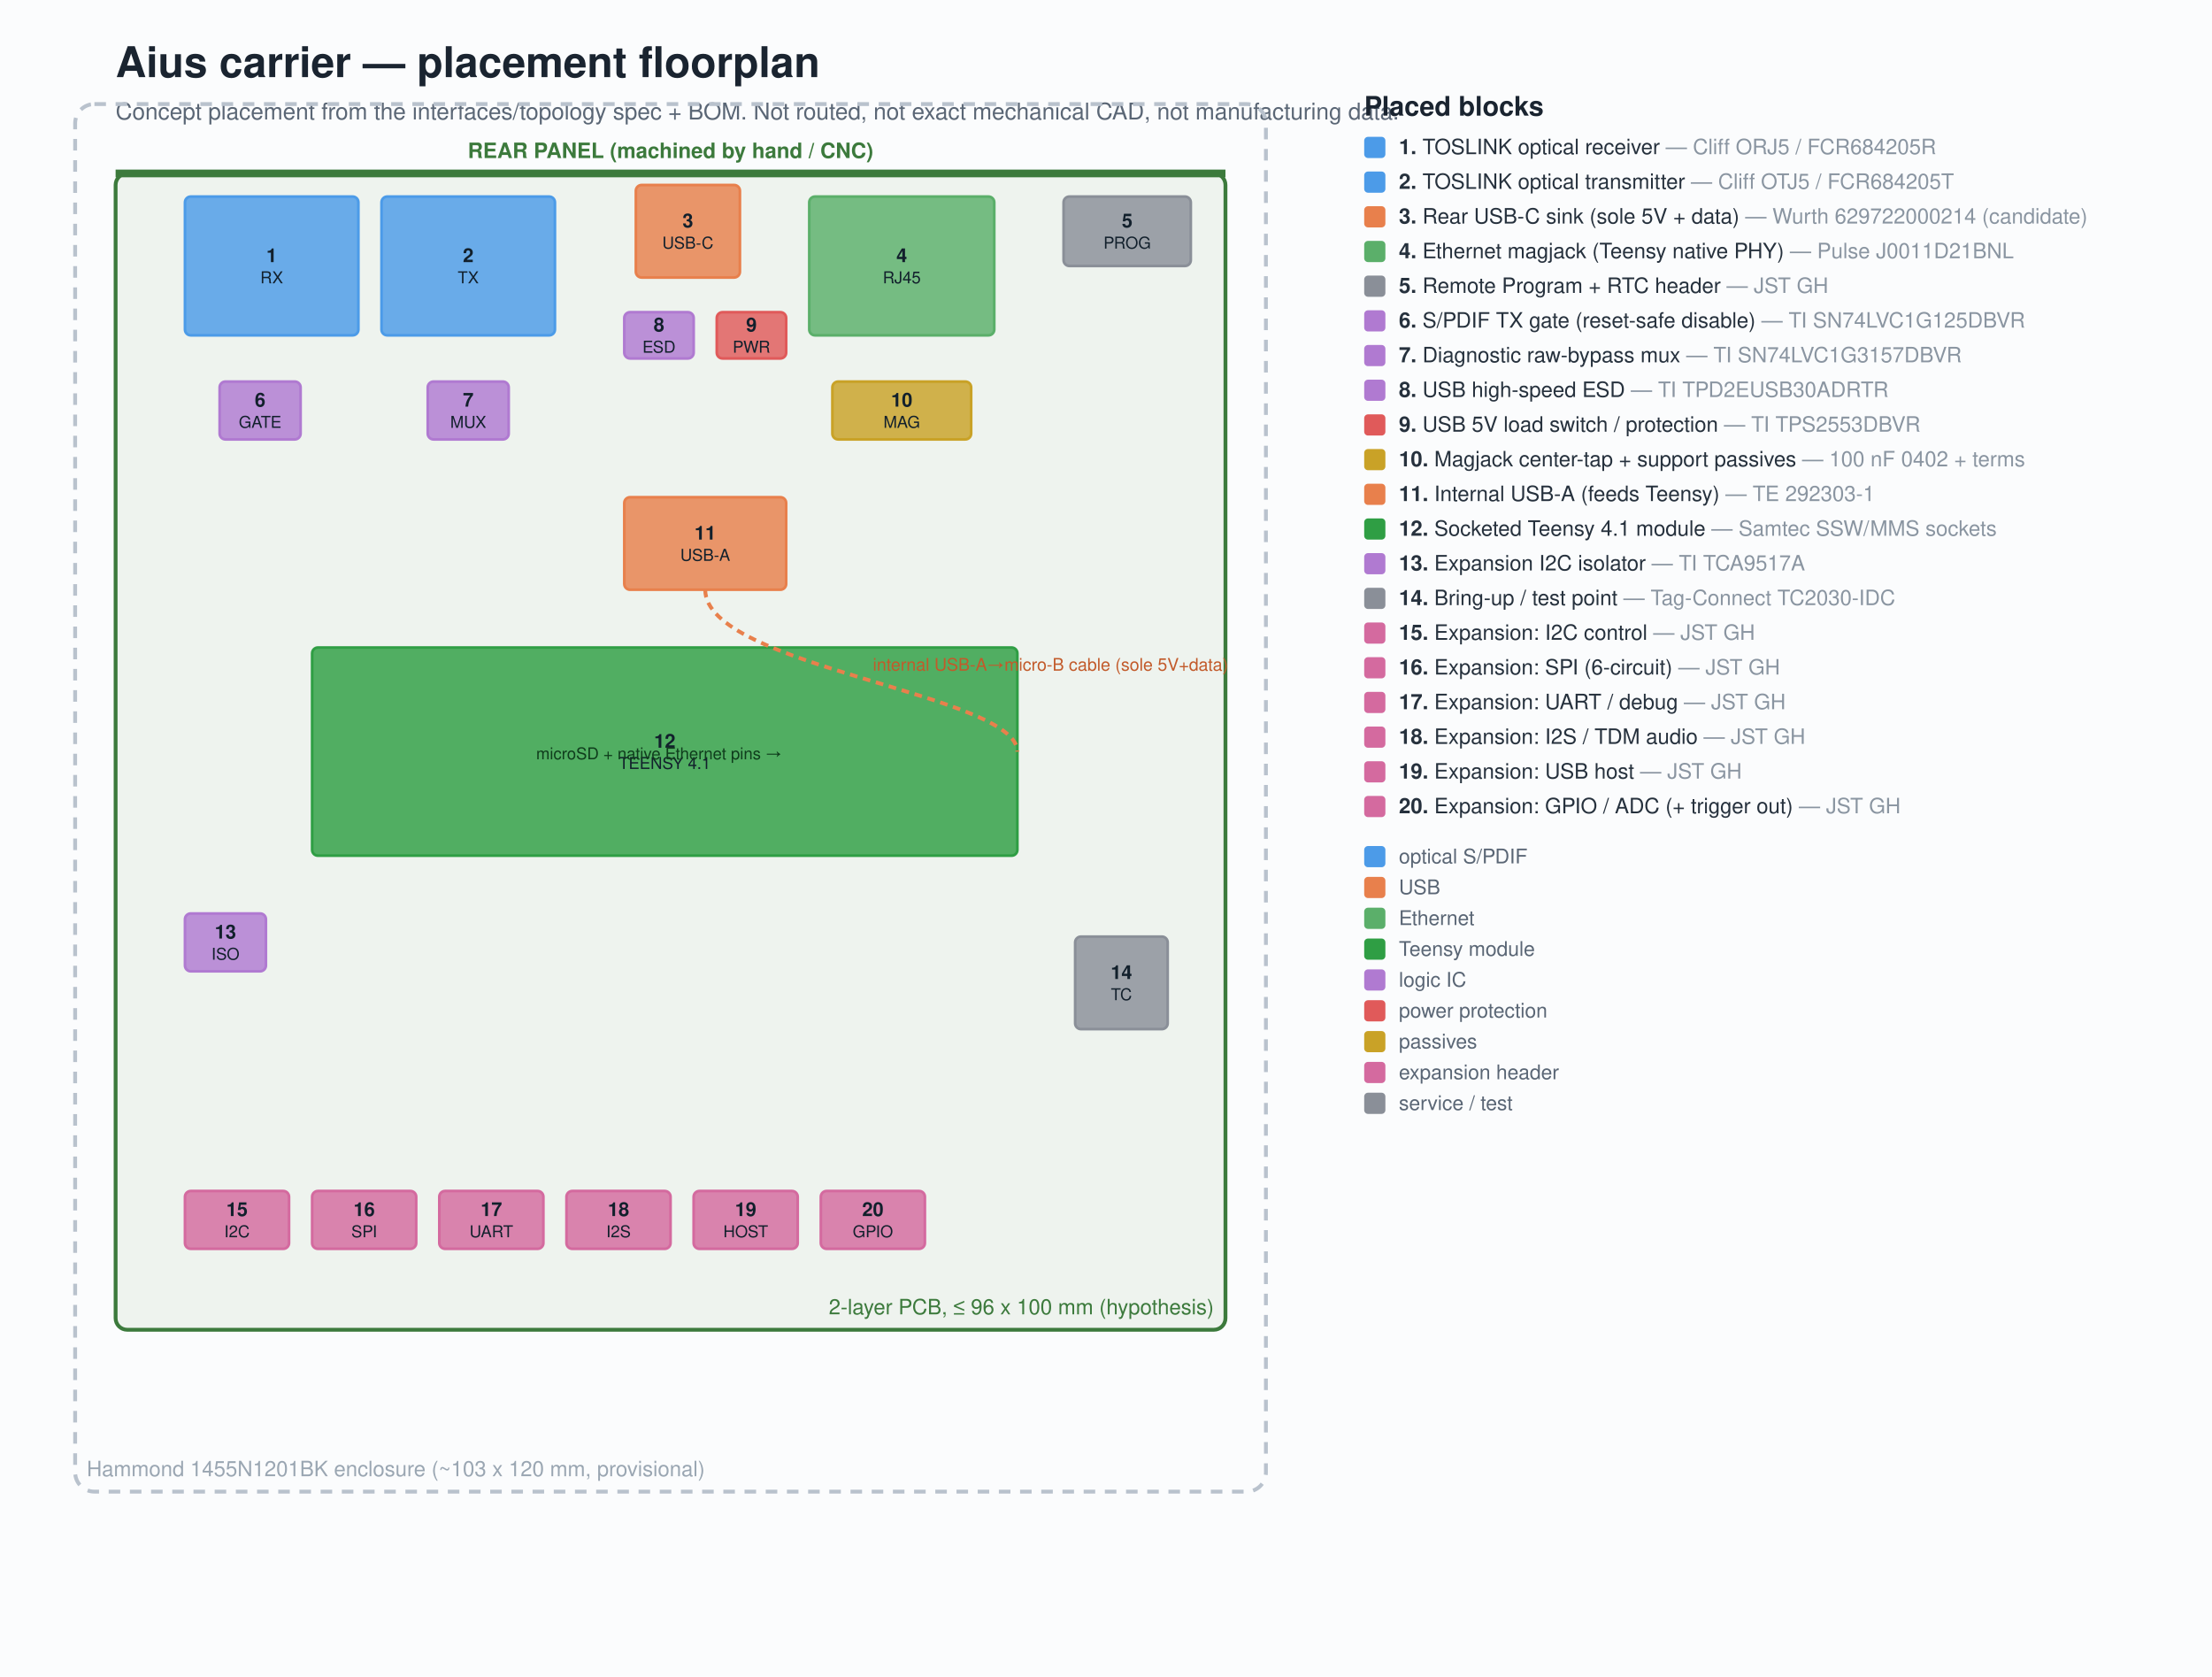
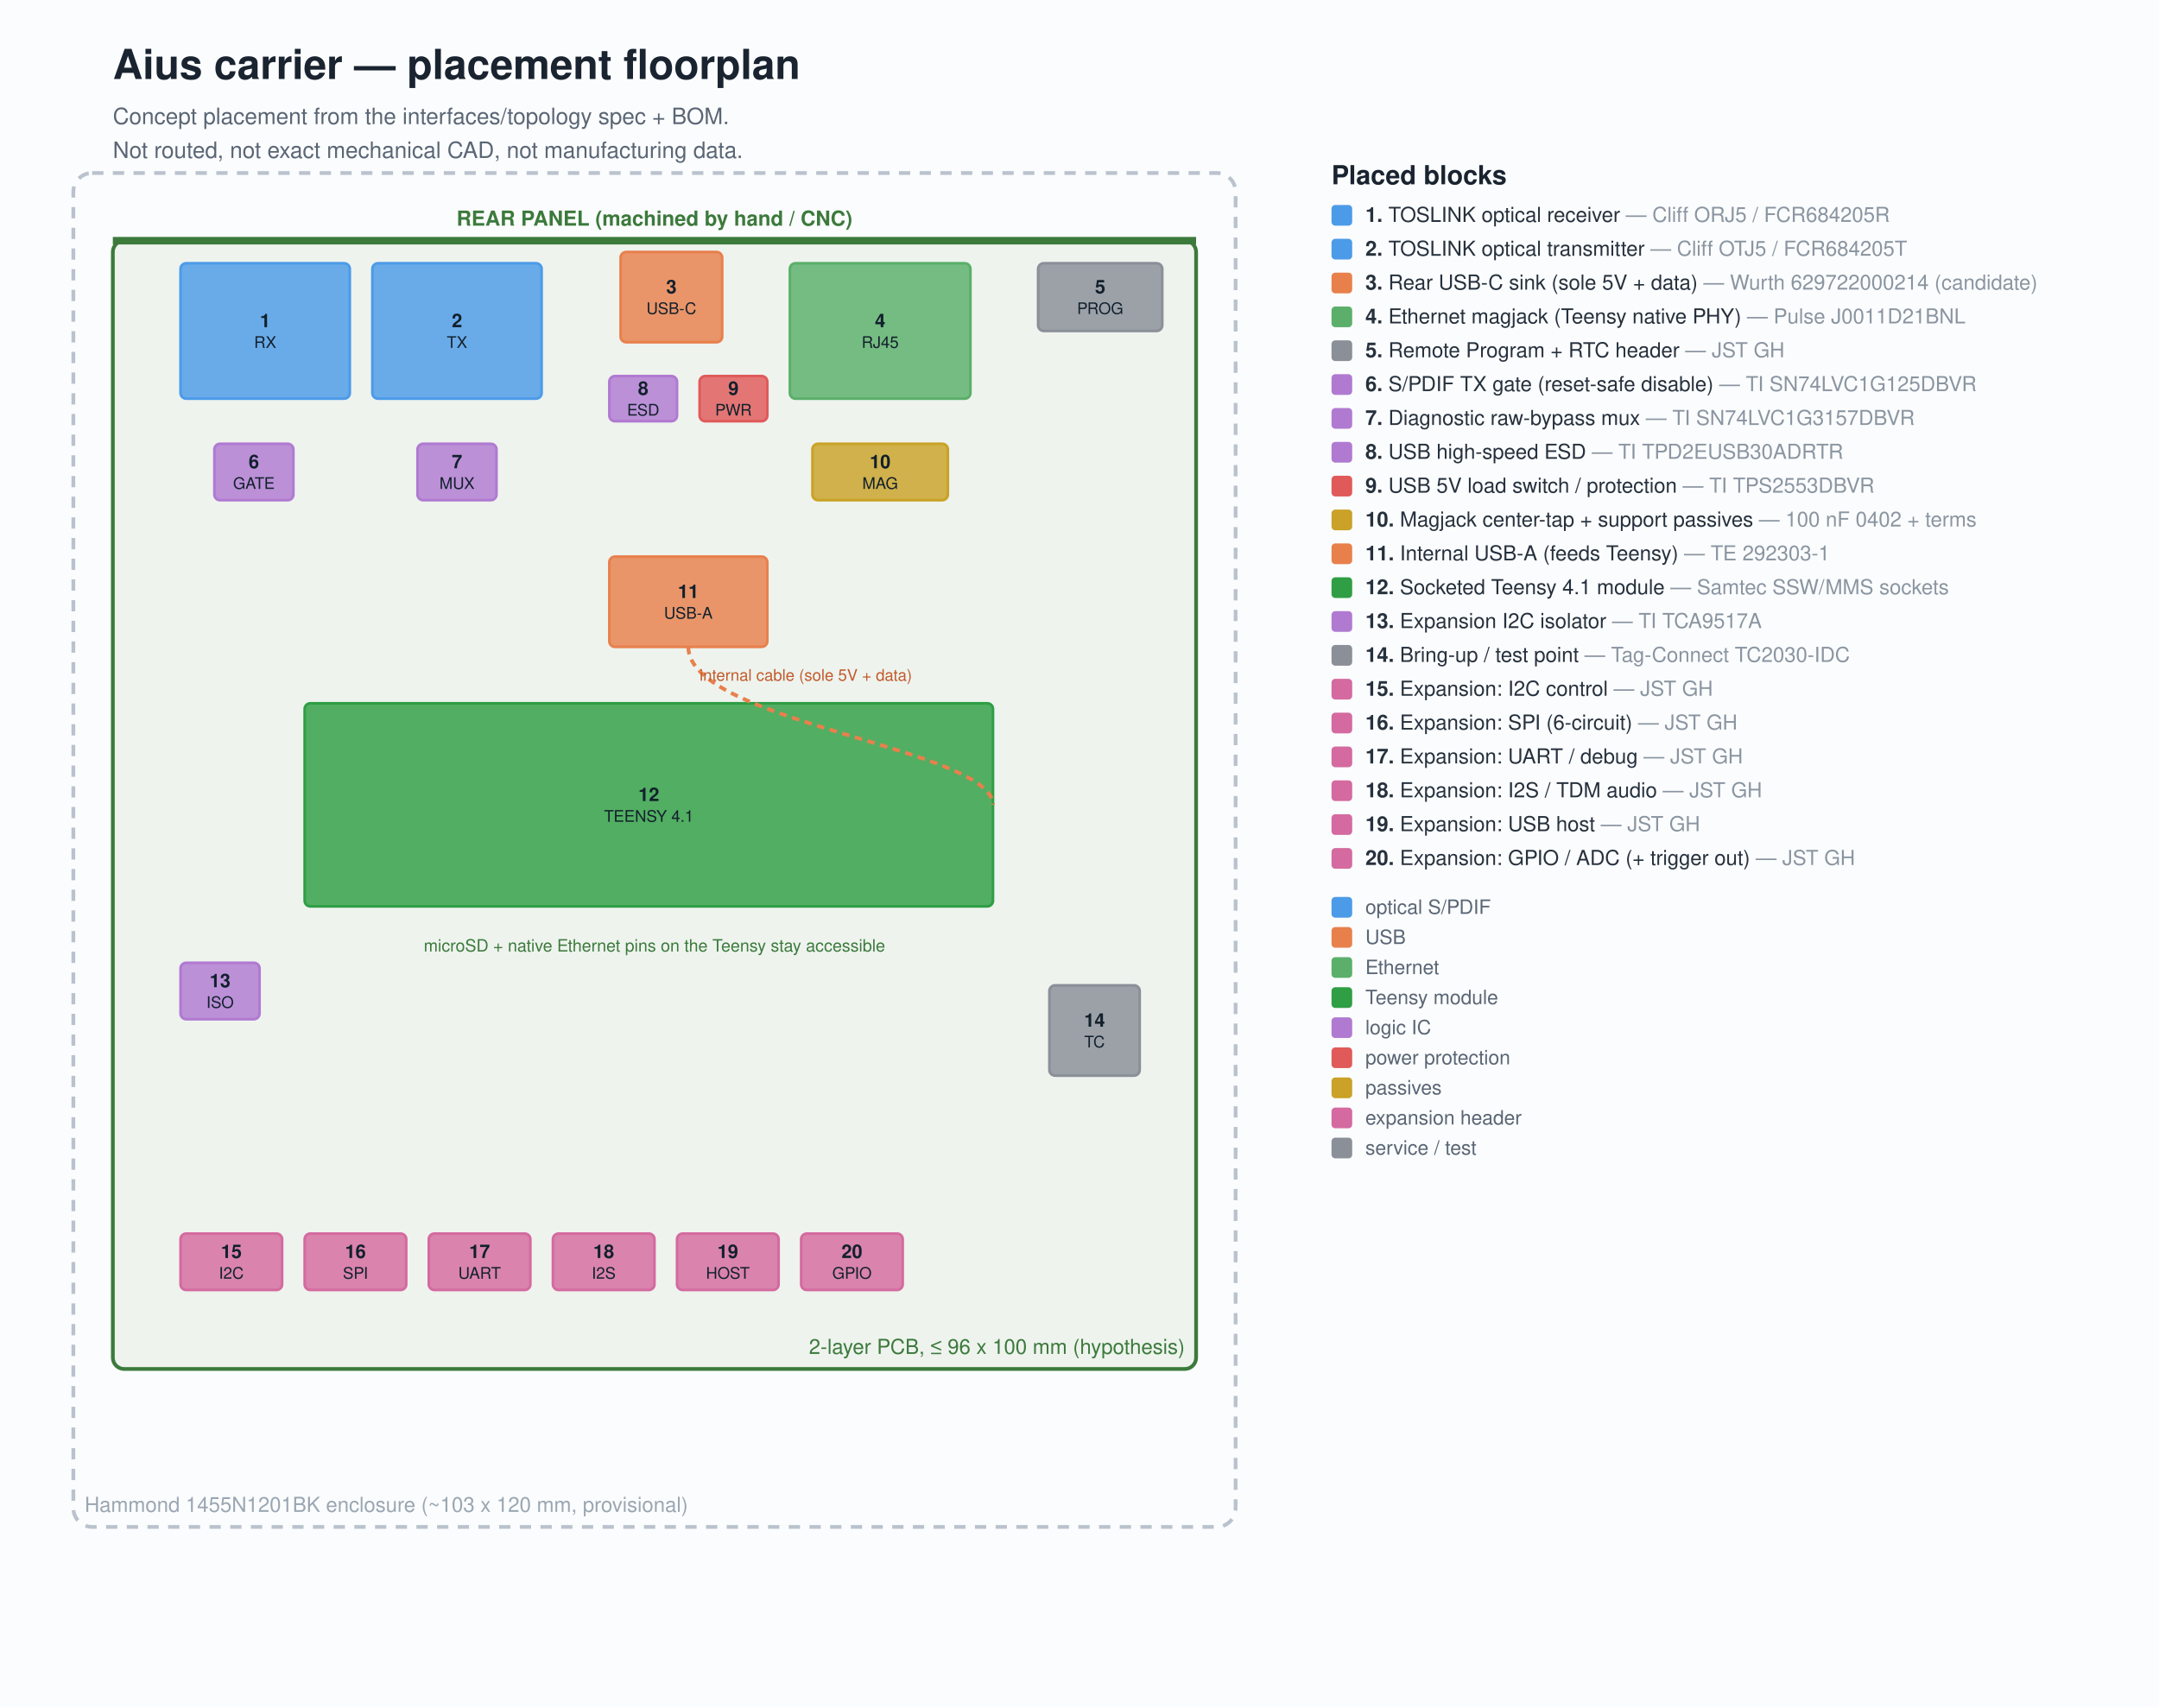
- <svg xmlns="http://www.w3.org/2000/svg" width="1148" height="870" viewBox="0 0 1148 870" font-family="Helvetica,Arial,sans-serif">
-   <rect width="1148" height="870" fill="#fbfcfd" />
-   <text x="60" y="40" font-size="22" font-weight="700" fill="#1a2430">Aius carrier — placement floorplan</text>
-   <text x="60" y="62" font-size="12" fill="#5a6675">Concept placement from the interfaces/topology spec + BOM. Not routed, not exact mechanical CAD, not manufacturing data.</text>
-   <rect x="39" y="54" width="618" height="720" rx="10" fill="none" stroke="#b9c2cd" stroke-width="2" stroke-dasharray="6 5" />
-   <text x="45" y="766" font-size="11" fill="#9aa6b2">Hammond 1455N1201BK enclosure (~103 x 120 mm, provisional)</text>
-   <rect x="60" y="90" width="576" height="600" rx="6" fill="#eef3ee" stroke="#3c7a3c" stroke-width="2" />
-   <text x="630" y="682" font-size="11" fill="#3c7a3c" text-anchor="end">2-layer PCB, ≤ 96 x 100 mm (hypothesis)</text>
-   <line x1="60" y1="90" x2="636" y2="90" stroke="#3c7a3c" stroke-width="4" />
-   <text x="348" y="82" font-size="11" fill="#3c7a3c" text-anchor="middle" font-weight="600">REAR PANEL (machined by hand / CNC)</text>
-   <rect x="96" y="102" width="90" height="72" rx="3" fill="#4C9BE8" fill-opacity="0.82" stroke="#4C9BE8" stroke-width="1.4" />
-   <text x="141" y="136" font-size="10" fill="#12202c" text-anchor="middle" font-weight="700">1</text>
-   <text x="141" y="147" font-size="8.5" fill="#12202c" text-anchor="middle">RX</text>
-   <rect x="198" y="102" width="90" height="72" rx="3" fill="#4C9BE8" fill-opacity="0.82" stroke="#4C9BE8" stroke-width="1.4" />
-   <text x="243" y="136" font-size="10" fill="#12202c" text-anchor="middle" font-weight="700">2</text>
-   <text x="243" y="147" font-size="8.5" fill="#12202c" text-anchor="middle">TX</text>
-   <rect x="330" y="96" width="54" height="48" rx="3" fill="#E8804C" fill-opacity="0.82" stroke="#E8804C" stroke-width="1.4" />
-   <text x="357" y="118" font-size="10" fill="#12202c" text-anchor="middle" font-weight="700">3</text>
-   <text x="357" y="129" font-size="8.5" fill="#12202c" text-anchor="middle">USB-C</text>
-   <rect x="420" y="102" width="96" height="72" rx="3" fill="#5BAF6A" fill-opacity="0.82" stroke="#5BAF6A" stroke-width="1.4" />
-   <text x="468" y="136" font-size="10" fill="#12202c" text-anchor="middle" font-weight="700">4</text>
-   <text x="468" y="147" font-size="8.5" fill="#12202c" text-anchor="middle">RJ45</text>
-   <rect x="552" y="102" width="66" height="36" rx="3" fill="#8A8F98" fill-opacity="0.82" stroke="#8A8F98" stroke-width="1.4" />
-   <text x="585" y="118" font-size="10" fill="#12202c" text-anchor="middle" font-weight="700">5</text>
-   <text x="585" y="129" font-size="8.5" fill="#12202c" text-anchor="middle">PROG</text>
-   <rect x="114" y="198" width="42" height="30" rx="3" fill="#B07AD1" fill-opacity="0.82" stroke="#B07AD1" stroke-width="1.4" />
-   <text x="135" y="211" font-size="10" fill="#12202c" text-anchor="middle" font-weight="700">6</text>
-   <text x="135" y="222" font-size="8.5" fill="#12202c" text-anchor="middle">GATE</text>
-   <rect x="222" y="198" width="42" height="30" rx="3" fill="#B07AD1" fill-opacity="0.82" stroke="#B07AD1" stroke-width="1.4" />
-   <text x="243" y="211" font-size="10" fill="#12202c" text-anchor="middle" font-weight="700">7</text>
-   <text x="243" y="222" font-size="8.5" fill="#12202c" text-anchor="middle">MUX</text>
-   <rect x="324" y="162" width="36" height="24" rx="3" fill="#B07AD1" fill-opacity="0.82" stroke="#B07AD1" stroke-width="1.4" />
-   <text x="342" y="172" font-size="10" fill="#12202c" text-anchor="middle" font-weight="700">8</text>
-   <text x="342" y="183" font-size="8.5" fill="#12202c" text-anchor="middle">ESD</text>
-   <rect x="372" y="162" width="36" height="24" rx="3" fill="#E05A5A" fill-opacity="0.82" stroke="#E05A5A" stroke-width="1.4" />
-   <text x="390" y="172" font-size="10" fill="#12202c" text-anchor="middle" font-weight="700">9</text>
-   <text x="390" y="183" font-size="8.5" fill="#12202c" text-anchor="middle">PWR</text>
-   <rect x="432" y="198" width="72" height="30" rx="3" fill="#C9A227" fill-opacity="0.82" stroke="#C9A227" stroke-width="1.4" />
-   <text x="468" y="211" font-size="10" fill="#12202c" text-anchor="middle" font-weight="700">10</text>
-   <text x="468" y="222" font-size="8.5" fill="#12202c" text-anchor="middle">MAG</text>
-   <rect x="324" y="258" width="84" height="48" rx="3" fill="#E8804C" fill-opacity="0.82" stroke="#E8804C" stroke-width="1.4" />
-   <text x="366" y="280" font-size="10" fill="#12202c" text-anchor="middle" font-weight="700">11</text>
-   <text x="366" y="291" font-size="8.5" fill="#12202c" text-anchor="middle">USB-A</text>
-   <rect x="162" y="336" width="366" height="108" rx="3" fill="#2F9E44" fill-opacity="0.82" stroke="#2F9E44" stroke-width="1.4" />
-   <text x="345" y="388" font-size="10" fill="#12202c" text-anchor="middle" font-weight="700">12</text>
-   <text x="345" y="399" font-size="8.5" fill="#12202c" text-anchor="middle">TEENSY 4.1</text>
-   <rect x="96" y="474" width="42" height="30" rx="3" fill="#B07AD1" fill-opacity="0.82" stroke="#B07AD1" stroke-width="1.4" />
-   <text x="117" y="487" font-size="10" fill="#12202c" text-anchor="middle" font-weight="700">13</text>
-   <text x="117" y="498" font-size="8.5" fill="#12202c" text-anchor="middle">ISO</text>
-   <rect x="558" y="486" width="48" height="48" rx="3" fill="#8A8F98" fill-opacity="0.82" stroke="#8A8F98" stroke-width="1.4" />
-   <text x="582" y="508" font-size="10" fill="#12202c" text-anchor="middle" font-weight="700">14</text>
-   <text x="582" y="519" font-size="8.5" fill="#12202c" text-anchor="middle">TC</text>
-   <rect x="96" y="618" width="54" height="30" rx="3" fill="#D46A9F" fill-opacity="0.82" stroke="#D46A9F" stroke-width="1.4" />
-   <text x="123" y="631" font-size="10" fill="#12202c" text-anchor="middle" font-weight="700">15</text>
-   <text x="123" y="642" font-size="8.5" fill="#12202c" text-anchor="middle">I2C</text>
-   <rect x="162" y="618" width="54" height="30" rx="3" fill="#D46A9F" fill-opacity="0.82" stroke="#D46A9F" stroke-width="1.4" />
-   <text x="189" y="631" font-size="10" fill="#12202c" text-anchor="middle" font-weight="700">16</text>
-   <text x="189" y="642" font-size="8.5" fill="#12202c" text-anchor="middle">SPI</text>
-   <rect x="228" y="618" width="54" height="30" rx="3" fill="#D46A9F" fill-opacity="0.82" stroke="#D46A9F" stroke-width="1.4" />
-   <text x="255" y="631" font-size="10" fill="#12202c" text-anchor="middle" font-weight="700">17</text>
-   <text x="255" y="642" font-size="8.5" fill="#12202c" text-anchor="middle">UART</text>
-   <rect x="294" y="618" width="54" height="30" rx="3" fill="#D46A9F" fill-opacity="0.82" stroke="#D46A9F" stroke-width="1.4" />
-   <text x="321" y="631" font-size="10" fill="#12202c" text-anchor="middle" font-weight="700">18</text>
-   <text x="321" y="642" font-size="8.5" fill="#12202c" text-anchor="middle">I2S</text>
-   <rect x="360" y="618" width="54" height="30" rx="3" fill="#D46A9F" fill-opacity="0.82" stroke="#D46A9F" stroke-width="1.4" />
-   <text x="387" y="631" font-size="10" fill="#12202c" text-anchor="middle" font-weight="700">19</text>
-   <text x="387" y="642" font-size="8.5" fill="#12202c" text-anchor="middle">HOST</text>
-   <rect x="426" y="618" width="54" height="30" rx="3" fill="#D46A9F" fill-opacity="0.82" stroke="#D46A9F" stroke-width="1.4" />
-   <text x="453" y="631" font-size="10" fill="#12202c" text-anchor="middle" font-weight="700">20</text>
-   <text x="453" y="642" font-size="8.5" fill="#12202c" text-anchor="middle">GPIO</text>
-   <path d="M366,306 C366,346 528,360 528,390" fill="none" stroke="#E8804C" stroke-width="2" stroke-dasharray="4 3" />
-   <text x="453" y="348" font-size="9" fill="#c25a2a">internal USB-A→micro-B cable (sole 5V+data)</text>
-   <text x="342" y="394" font-size="8.5" fill="#0f3d1c" text-anchor="middle">microSD + native Ethernet pins →</text>
-   <text x="708.0" y="60" font-size="14" font-weight="700" fill="#1a2430">Placed blocks</text>
-   <rect x="708.0" y="71" width="11" height="11" rx="2" fill="#4C9BE8" />
-   <text x="726.0" y="80" font-size="11" fill="#26313d">
+ <svg xmlns="http://www.w3.org/2000/svg" width="1148" height="908" viewBox="0 0 1148 908" font-family="Helvetica,Arial,sans-serif">
+   <rect width="1148" height="908" fill="#fbfcfd" />
+   <text x="60" y="42" font-size="22" font-weight="700" fill="#1a2430">Aius carrier — placement floorplan</text>
+   <text x="60" y="66" font-size="12" fill="#5a6675">Concept placement from the interfaces/topology spec + BOM.</text>
+   <text x="60" y="84" font-size="12" fill="#5a6675">Not routed, not exact mechanical CAD, not manufacturing data.</text>
+   <rect x="39" y="92" width="618" height="720" rx="10" fill="none" stroke="#b9c2cd" stroke-width="2" stroke-dasharray="6 5" />
+   <text x="45" y="804" font-size="11" fill="#9aa6b2">Hammond 1455N1201BK enclosure (~103 x 120 mm, provisional)</text>
+   <rect x="60" y="128" width="576" height="600" rx="6" fill="#eef3ee" stroke="#3c7a3c" stroke-width="2" />
+   <text x="630" y="720" font-size="11" fill="#3c7a3c" text-anchor="end">2-layer PCB, ≤ 96 x 100 mm (hypothesis)</text>
+   <line x1="60" y1="128" x2="636" y2="128" stroke="#3c7a3c" stroke-width="4" />
+   <text x="348" y="120" font-size="11" fill="#3c7a3c" text-anchor="middle" font-weight="600">REAR PANEL (machined by hand / CNC)</text>
+   <rect x="96" y="140" width="90" height="72" rx="3" fill="#4C9BE8" fill-opacity="0.82" stroke="#4C9BE8" stroke-width="1.4" />
+   <text x="141" y="174" font-size="10" fill="#12202c" text-anchor="middle" font-weight="700">1</text>
+   <text x="141" y="185" font-size="8.5" fill="#12202c" text-anchor="middle">RX</text>
+   <rect x="198" y="140" width="90" height="72" rx="3" fill="#4C9BE8" fill-opacity="0.82" stroke="#4C9BE8" stroke-width="1.4" />
+   <text x="243" y="174" font-size="10" fill="#12202c" text-anchor="middle" font-weight="700">2</text>
+   <text x="243" y="185" font-size="8.5" fill="#12202c" text-anchor="middle">TX</text>
+   <rect x="330" y="134" width="54" height="48" rx="3" fill="#E8804C" fill-opacity="0.82" stroke="#E8804C" stroke-width="1.4" />
+   <text x="357" y="156" font-size="10" fill="#12202c" text-anchor="middle" font-weight="700">3</text>
+   <text x="357" y="167" font-size="8.5" fill="#12202c" text-anchor="middle">USB-C</text>
+   <rect x="420" y="140" width="96" height="72" rx="3" fill="#5BAF6A" fill-opacity="0.82" stroke="#5BAF6A" stroke-width="1.4" />
+   <text x="468" y="174" font-size="10" fill="#12202c" text-anchor="middle" font-weight="700">4</text>
+   <text x="468" y="185" font-size="8.5" fill="#12202c" text-anchor="middle">RJ45</text>
+   <rect x="552" y="140" width="66" height="36" rx="3" fill="#8A8F98" fill-opacity="0.82" stroke="#8A8F98" stroke-width="1.4" />
+   <text x="585" y="156" font-size="10" fill="#12202c" text-anchor="middle" font-weight="700">5</text>
+   <text x="585" y="167" font-size="8.5" fill="#12202c" text-anchor="middle">PROG</text>
+   <rect x="114" y="236" width="42" height="30" rx="3" fill="#B07AD1" fill-opacity="0.82" stroke="#B07AD1" stroke-width="1.4" />
+   <text x="135" y="249" font-size="10" fill="#12202c" text-anchor="middle" font-weight="700">6</text>
+   <text x="135" y="260" font-size="8.5" fill="#12202c" text-anchor="middle">GATE</text>
+   <rect x="222" y="236" width="42" height="30" rx="3" fill="#B07AD1" fill-opacity="0.82" stroke="#B07AD1" stroke-width="1.4" />
+   <text x="243" y="249" font-size="10" fill="#12202c" text-anchor="middle" font-weight="700">7</text>
+   <text x="243" y="260" font-size="8.5" fill="#12202c" text-anchor="middle">MUX</text>
+   <rect x="324" y="200" width="36" height="24" rx="3" fill="#B07AD1" fill-opacity="0.82" stroke="#B07AD1" stroke-width="1.4" />
+   <text x="342" y="210" font-size="10" fill="#12202c" text-anchor="middle" font-weight="700">8</text>
+   <text x="342" y="221" font-size="8.5" fill="#12202c" text-anchor="middle">ESD</text>
+   <rect x="372" y="200" width="36" height="24" rx="3" fill="#E05A5A" fill-opacity="0.82" stroke="#E05A5A" stroke-width="1.4" />
+   <text x="390" y="210" font-size="10" fill="#12202c" text-anchor="middle" font-weight="700">9</text>
+   <text x="390" y="221" font-size="8.5" fill="#12202c" text-anchor="middle">PWR</text>
+   <rect x="432" y="236" width="72" height="30" rx="3" fill="#C9A227" fill-opacity="0.82" stroke="#C9A227" stroke-width="1.4" />
+   <text x="468" y="249" font-size="10" fill="#12202c" text-anchor="middle" font-weight="700">10</text>
+   <text x="468" y="260" font-size="8.5" fill="#12202c" text-anchor="middle">MAG</text>
+   <rect x="324" y="296" width="84" height="48" rx="3" fill="#E8804C" fill-opacity="0.82" stroke="#E8804C" stroke-width="1.4" />
+   <text x="366" y="318" font-size="10" fill="#12202c" text-anchor="middle" font-weight="700">11</text>
+   <text x="366" y="329" font-size="8.5" fill="#12202c" text-anchor="middle">USB-A</text>
+   <rect x="162" y="374" width="366" height="108" rx="3" fill="#2F9E44" fill-opacity="0.82" stroke="#2F9E44" stroke-width="1.4" />
+   <text x="345" y="426" font-size="10" fill="#12202c" text-anchor="middle" font-weight="700">12</text>
+   <text x="345" y="437" font-size="8.5" fill="#12202c" text-anchor="middle">TEENSY 4.1</text>
+   <rect x="96" y="512" width="42" height="30" rx="3" fill="#B07AD1" fill-opacity="0.82" stroke="#B07AD1" stroke-width="1.4" />
+   <text x="117" y="525" font-size="10" fill="#12202c" text-anchor="middle" font-weight="700">13</text>
+   <text x="117" y="536" font-size="8.5" fill="#12202c" text-anchor="middle">ISO</text>
+   <rect x="558" y="524" width="48" height="48" rx="3" fill="#8A8F98" fill-opacity="0.82" stroke="#8A8F98" stroke-width="1.4" />
+   <text x="582" y="546" font-size="10" fill="#12202c" text-anchor="middle" font-weight="700">14</text>
+   <text x="582" y="557" font-size="8.5" fill="#12202c" text-anchor="middle">TC</text>
+   <rect x="96" y="656" width="54" height="30" rx="3" fill="#D46A9F" fill-opacity="0.82" stroke="#D46A9F" stroke-width="1.4" />
+   <text x="123" y="669" font-size="10" fill="#12202c" text-anchor="middle" font-weight="700">15</text>
+   <text x="123" y="680" font-size="8.5" fill="#12202c" text-anchor="middle">I2C</text>
+   <rect x="162" y="656" width="54" height="30" rx="3" fill="#D46A9F" fill-opacity="0.82" stroke="#D46A9F" stroke-width="1.4" />
+   <text x="189" y="669" font-size="10" fill="#12202c" text-anchor="middle" font-weight="700">16</text>
+   <text x="189" y="680" font-size="8.5" fill="#12202c" text-anchor="middle">SPI</text>
+   <rect x="228" y="656" width="54" height="30" rx="3" fill="#D46A9F" fill-opacity="0.82" stroke="#D46A9F" stroke-width="1.4" />
+   <text x="255" y="669" font-size="10" fill="#12202c" text-anchor="middle" font-weight="700">17</text>
+   <text x="255" y="680" font-size="8.5" fill="#12202c" text-anchor="middle">UART</text>
+   <rect x="294" y="656" width="54" height="30" rx="3" fill="#D46A9F" fill-opacity="0.82" stroke="#D46A9F" stroke-width="1.4" />
+   <text x="321" y="669" font-size="10" fill="#12202c" text-anchor="middle" font-weight="700">18</text>
+   <text x="321" y="680" font-size="8.5" fill="#12202c" text-anchor="middle">I2S</text>
+   <rect x="360" y="656" width="54" height="30" rx="3" fill="#D46A9F" fill-opacity="0.82" stroke="#D46A9F" stroke-width="1.4" />
+   <text x="387" y="669" font-size="10" fill="#12202c" text-anchor="middle" font-weight="700">19</text>
+   <text x="387" y="680" font-size="8.5" fill="#12202c" text-anchor="middle">HOST</text>
+   <rect x="426" y="656" width="54" height="30" rx="3" fill="#D46A9F" fill-opacity="0.82" stroke="#D46A9F" stroke-width="1.4" />
+   <text x="453" y="669" font-size="10" fill="#12202c" text-anchor="middle" font-weight="700">20</text>
+   <text x="453" y="680" font-size="8.5" fill="#12202c" text-anchor="middle">GPIO</text>
+   <path d="M366,344 C366,384 528,398 528,428" fill="none" stroke="#E8804C" stroke-width="2" stroke-dasharray="4 3" />
+   <text x="372" y="362" font-size="8.5" fill="#c25a2a">internal cable (sole 5V + data)</text>
+   <text x="348" y="506" font-size="9" fill="#3c7a3c" text-anchor="middle">microSD + native Ethernet pins on the Teensy stay accessible</text>
+   <text x="708.0" y="98" font-size="14" font-weight="700" fill="#1a2430">Placed blocks</text>
+   <rect x="708.0" y="109" width="11" height="11" rx="2" fill="#4C9BE8" />
+   <text x="726.0" y="118" font-size="11" fill="#26313d">
    <tspan font-weight="700">1.</tspan> TOSLINK optical receiver <tspan fill="#8a95a1">— Cliff ORJ5 / FCR684205R</tspan>
  </text>
-   <rect x="708.0" y="89" width="11" height="11" rx="2" fill="#4C9BE8" />
-   <text x="726.0" y="98" font-size="11" fill="#26313d">
+   <rect x="708.0" y="127" width="11" height="11" rx="2" fill="#4C9BE8" />
+   <text x="726.0" y="136" font-size="11" fill="#26313d">
    <tspan font-weight="700">2.</tspan> TOSLINK optical transmitter <tspan fill="#8a95a1">— Cliff OTJ5 / FCR684205T</tspan>
  </text>
-   <rect x="708.0" y="107" width="11" height="11" rx="2" fill="#E8804C" />
-   <text x="726.0" y="116" font-size="11" fill="#26313d">
+   <rect x="708.0" y="145" width="11" height="11" rx="2" fill="#E8804C" />
+   <text x="726.0" y="154" font-size="11" fill="#26313d">
    <tspan font-weight="700">3.</tspan> Rear USB-C sink (sole 5V + data) <tspan fill="#8a95a1">— Wurth 629722000214 (candidate)</tspan>
  </text>
-   <rect x="708.0" y="125" width="11" height="11" rx="2" fill="#5BAF6A" />
-   <text x="726.0" y="134" font-size="11" fill="#26313d">
+   <rect x="708.0" y="163" width="11" height="11" rx="2" fill="#5BAF6A" />
+   <text x="726.0" y="172" font-size="11" fill="#26313d">
    <tspan font-weight="700">4.</tspan> Ethernet magjack (Teensy native PHY) <tspan fill="#8a95a1">— Pulse J0011D21BNL</tspan>
  </text>
-   <rect x="708.0" y="143" width="11" height="11" rx="2" fill="#8A8F98" />
-   <text x="726.0" y="152" font-size="11" fill="#26313d">
+   <rect x="708.0" y="181" width="11" height="11" rx="2" fill="#8A8F98" />
+   <text x="726.0" y="190" font-size="11" fill="#26313d">
    <tspan font-weight="700">5.</tspan> Remote Program + RTC header <tspan fill="#8a95a1">— JST GH</tspan>
  </text>
-   <rect x="708.0" y="161" width="11" height="11" rx="2" fill="#B07AD1" />
-   <text x="726.0" y="170" font-size="11" fill="#26313d">
+   <rect x="708.0" y="199" width="11" height="11" rx="2" fill="#B07AD1" />
+   <text x="726.0" y="208" font-size="11" fill="#26313d">
    <tspan font-weight="700">6.</tspan> S/PDIF TX gate (reset-safe disable) <tspan fill="#8a95a1">— TI SN74LVC1G125DBVR</tspan>
  </text>
-   <rect x="708.0" y="179" width="11" height="11" rx="2" fill="#B07AD1" />
-   <text x="726.0" y="188" font-size="11" fill="#26313d">
+   <rect x="708.0" y="217" width="11" height="11" rx="2" fill="#B07AD1" />
+   <text x="726.0" y="226" font-size="11" fill="#26313d">
    <tspan font-weight="700">7.</tspan> Diagnostic raw-bypass mux <tspan fill="#8a95a1">— TI SN74LVC1G3157DBVR</tspan>
  </text>
-   <rect x="708.0" y="197" width="11" height="11" rx="2" fill="#B07AD1" />
-   <text x="726.0" y="206" font-size="11" fill="#26313d">
+   <rect x="708.0" y="235" width="11" height="11" rx="2" fill="#B07AD1" />
+   <text x="726.0" y="244" font-size="11" fill="#26313d">
    <tspan font-weight="700">8.</tspan> USB high-speed ESD <tspan fill="#8a95a1">— TI TPD2EUSB30ADRTR</tspan>
  </text>
-   <rect x="708.0" y="215" width="11" height="11" rx="2" fill="#E05A5A" />
-   <text x="726.0" y="224" font-size="11" fill="#26313d">
+   <rect x="708.0" y="253" width="11" height="11" rx="2" fill="#E05A5A" />
+   <text x="726.0" y="262" font-size="11" fill="#26313d">
    <tspan font-weight="700">9.</tspan> USB 5V load switch / protection <tspan fill="#8a95a1">— TI TPS2553DBVR</tspan>
  </text>
-   <rect x="708.0" y="233" width="11" height="11" rx="2" fill="#C9A227" />
-   <text x="726.0" y="242" font-size="11" fill="#26313d">
+   <rect x="708.0" y="271" width="11" height="11" rx="2" fill="#C9A227" />
+   <text x="726.0" y="280" font-size="11" fill="#26313d">
    <tspan font-weight="700">10.</tspan> Magjack center-tap + support passives <tspan fill="#8a95a1">— 100 nF 0402 + terms</tspan>
  </text>
-   <rect x="708.0" y="251" width="11" height="11" rx="2" fill="#E8804C" />
-   <text x="726.0" y="260" font-size="11" fill="#26313d">
+   <rect x="708.0" y="289" width="11" height="11" rx="2" fill="#E8804C" />
+   <text x="726.0" y="298" font-size="11" fill="#26313d">
    <tspan font-weight="700">11.</tspan> Internal USB-A (feeds Teensy) <tspan fill="#8a95a1">— TE 292303-1</tspan>
  </text>
-   <rect x="708.0" y="269" width="11" height="11" rx="2" fill="#2F9E44" />
-   <text x="726.0" y="278" font-size="11" fill="#26313d">
+   <rect x="708.0" y="307" width="11" height="11" rx="2" fill="#2F9E44" />
+   <text x="726.0" y="316" font-size="11" fill="#26313d">
    <tspan font-weight="700">12.</tspan> Socketed Teensy 4.1 module <tspan fill="#8a95a1">— Samtec SSW/MMS sockets</tspan>
  </text>
-   <rect x="708.0" y="287" width="11" height="11" rx="2" fill="#B07AD1" />
-   <text x="726.0" y="296" font-size="11" fill="#26313d">
+   <rect x="708.0" y="325" width="11" height="11" rx="2" fill="#B07AD1" />
+   <text x="726.0" y="334" font-size="11" fill="#26313d">
    <tspan font-weight="700">13.</tspan> Expansion I2C isolator <tspan fill="#8a95a1">— TI TCA9517A</tspan>
  </text>
-   <rect x="708.0" y="305" width="11" height="11" rx="2" fill="#8A8F98" />
-   <text x="726.0" y="314" font-size="11" fill="#26313d">
+   <rect x="708.0" y="343" width="11" height="11" rx="2" fill="#8A8F98" />
+   <text x="726.0" y="352" font-size="11" fill="#26313d">
    <tspan font-weight="700">14.</tspan> Bring-up / test point <tspan fill="#8a95a1">— Tag-Connect TC2030-IDC</tspan>
  </text>
-   <rect x="708.0" y="323" width="11" height="11" rx="2" fill="#D46A9F" />
-   <text x="726.0" y="332" font-size="11" fill="#26313d">
+   <rect x="708.0" y="361" width="11" height="11" rx="2" fill="#D46A9F" />
+   <text x="726.0" y="370" font-size="11" fill="#26313d">
    <tspan font-weight="700">15.</tspan> Expansion: I2C control <tspan fill="#8a95a1">— JST GH</tspan>
  </text>
-   <rect x="708.0" y="341" width="11" height="11" rx="2" fill="#D46A9F" />
-   <text x="726.0" y="350" font-size="11" fill="#26313d">
+   <rect x="708.0" y="379" width="11" height="11" rx="2" fill="#D46A9F" />
+   <text x="726.0" y="388" font-size="11" fill="#26313d">
    <tspan font-weight="700">16.</tspan> Expansion: SPI (6-circuit) <tspan fill="#8a95a1">— JST GH</tspan>
  </text>
-   <rect x="708.0" y="359" width="11" height="11" rx="2" fill="#D46A9F" />
-   <text x="726.0" y="368" font-size="11" fill="#26313d">
+   <rect x="708.0" y="397" width="11" height="11" rx="2" fill="#D46A9F" />
+   <text x="726.0" y="406" font-size="11" fill="#26313d">
    <tspan font-weight="700">17.</tspan> Expansion: UART / debug <tspan fill="#8a95a1">— JST GH</tspan>
  </text>
-   <rect x="708.0" y="377" width="11" height="11" rx="2" fill="#D46A9F" />
-   <text x="726.0" y="386" font-size="11" fill="#26313d">
+   <rect x="708.0" y="415" width="11" height="11" rx="2" fill="#D46A9F" />
+   <text x="726.0" y="424" font-size="11" fill="#26313d">
    <tspan font-weight="700">18.</tspan> Expansion: I2S / TDM audio <tspan fill="#8a95a1">— JST GH</tspan>
  </text>
-   <rect x="708.0" y="395" width="11" height="11" rx="2" fill="#D46A9F" />
-   <text x="726.0" y="404" font-size="11" fill="#26313d">
+   <rect x="708.0" y="433" width="11" height="11" rx="2" fill="#D46A9F" />
+   <text x="726.0" y="442" font-size="11" fill="#26313d">
    <tspan font-weight="700">19.</tspan> Expansion: USB host <tspan fill="#8a95a1">— JST GH</tspan>
  </text>
-   <rect x="708.0" y="413" width="11" height="11" rx="2" fill="#D46A9F" />
-   <text x="726.0" y="422" font-size="11" fill="#26313d">
+   <rect x="708.0" y="451" width="11" height="11" rx="2" fill="#D46A9F" />
+   <text x="726.0" y="460" font-size="11" fill="#26313d">
    <tspan font-weight="700">20.</tspan> Expansion: GPIO / ADC (+ trigger out) <tspan fill="#8a95a1">— JST GH</tspan>
  </text>
-   <rect x="708.0" y="439" width="11" height="11" rx="2" fill="#4C9BE8" />
-   <text x="726.0" y="448" font-size="10.5" fill="#5a6675">optical S/PDIF</text>
-   <rect x="708.0" y="455" width="11" height="11" rx="2" fill="#E8804C" />
-   <text x="726.0" y="464" font-size="10.5" fill="#5a6675">USB</text>
-   <rect x="708.0" y="471" width="11" height="11" rx="2" fill="#5BAF6A" />
-   <text x="726.0" y="480" font-size="10.5" fill="#5a6675">Ethernet</text>
-   <rect x="708.0" y="487" width="11" height="11" rx="2" fill="#2F9E44" />
-   <text x="726.0" y="496" font-size="10.5" fill="#5a6675">Teensy module</text>
-   <rect x="708.0" y="503" width="11" height="11" rx="2" fill="#B07AD1" />
-   <text x="726.0" y="512" font-size="10.5" fill="#5a6675">logic IC</text>
-   <rect x="708.0" y="519" width="11" height="11" rx="2" fill="#E05A5A" />
-   <text x="726.0" y="528" font-size="10.5" fill="#5a6675">power protection</text>
-   <rect x="708.0" y="535" width="11" height="11" rx="2" fill="#C9A227" />
-   <text x="726.0" y="544" font-size="10.5" fill="#5a6675">passives</text>
-   <rect x="708.0" y="551" width="11" height="11" rx="2" fill="#D46A9F" />
-   <text x="726.0" y="560" font-size="10.5" fill="#5a6675">expansion header</text>
-   <rect x="708.0" y="567" width="11" height="11" rx="2" fill="#8A8F98" />
-   <text x="726.0" y="576" font-size="10.5" fill="#5a6675">service / test</text>
+   <rect x="708.0" y="477" width="11" height="11" rx="2" fill="#4C9BE8" />
+   <text x="726.0" y="486" font-size="10.5" fill="#5a6675">optical S/PDIF</text>
+   <rect x="708.0" y="493" width="11" height="11" rx="2" fill="#E8804C" />
+   <text x="726.0" y="502" font-size="10.5" fill="#5a6675">USB</text>
+   <rect x="708.0" y="509" width="11" height="11" rx="2" fill="#5BAF6A" />
+   <text x="726.0" y="518" font-size="10.5" fill="#5a6675">Ethernet</text>
+   <rect x="708.0" y="525" width="11" height="11" rx="2" fill="#2F9E44" />
+   <text x="726.0" y="534" font-size="10.5" fill="#5a6675">Teensy module</text>
+   <rect x="708.0" y="541" width="11" height="11" rx="2" fill="#B07AD1" />
+   <text x="726.0" y="550" font-size="10.5" fill="#5a6675">logic IC</text>
+   <rect x="708.0" y="557" width="11" height="11" rx="2" fill="#E05A5A" />
+   <text x="726.0" y="566" font-size="10.5" fill="#5a6675">power protection</text>
+   <rect x="708.0" y="573" width="11" height="11" rx="2" fill="#C9A227" />
+   <text x="726.0" y="582" font-size="10.5" fill="#5a6675">passives</text>
+   <rect x="708.0" y="589" width="11" height="11" rx="2" fill="#D46A9F" />
+   <text x="726.0" y="598" font-size="10.5" fill="#5a6675">expansion header</text>
+   <rect x="708.0" y="605" width="11" height="11" rx="2" fill="#8A8F98" />
+   <text x="726.0" y="614" font-size="10.5" fill="#5a6675">service / test</text>
</svg>
